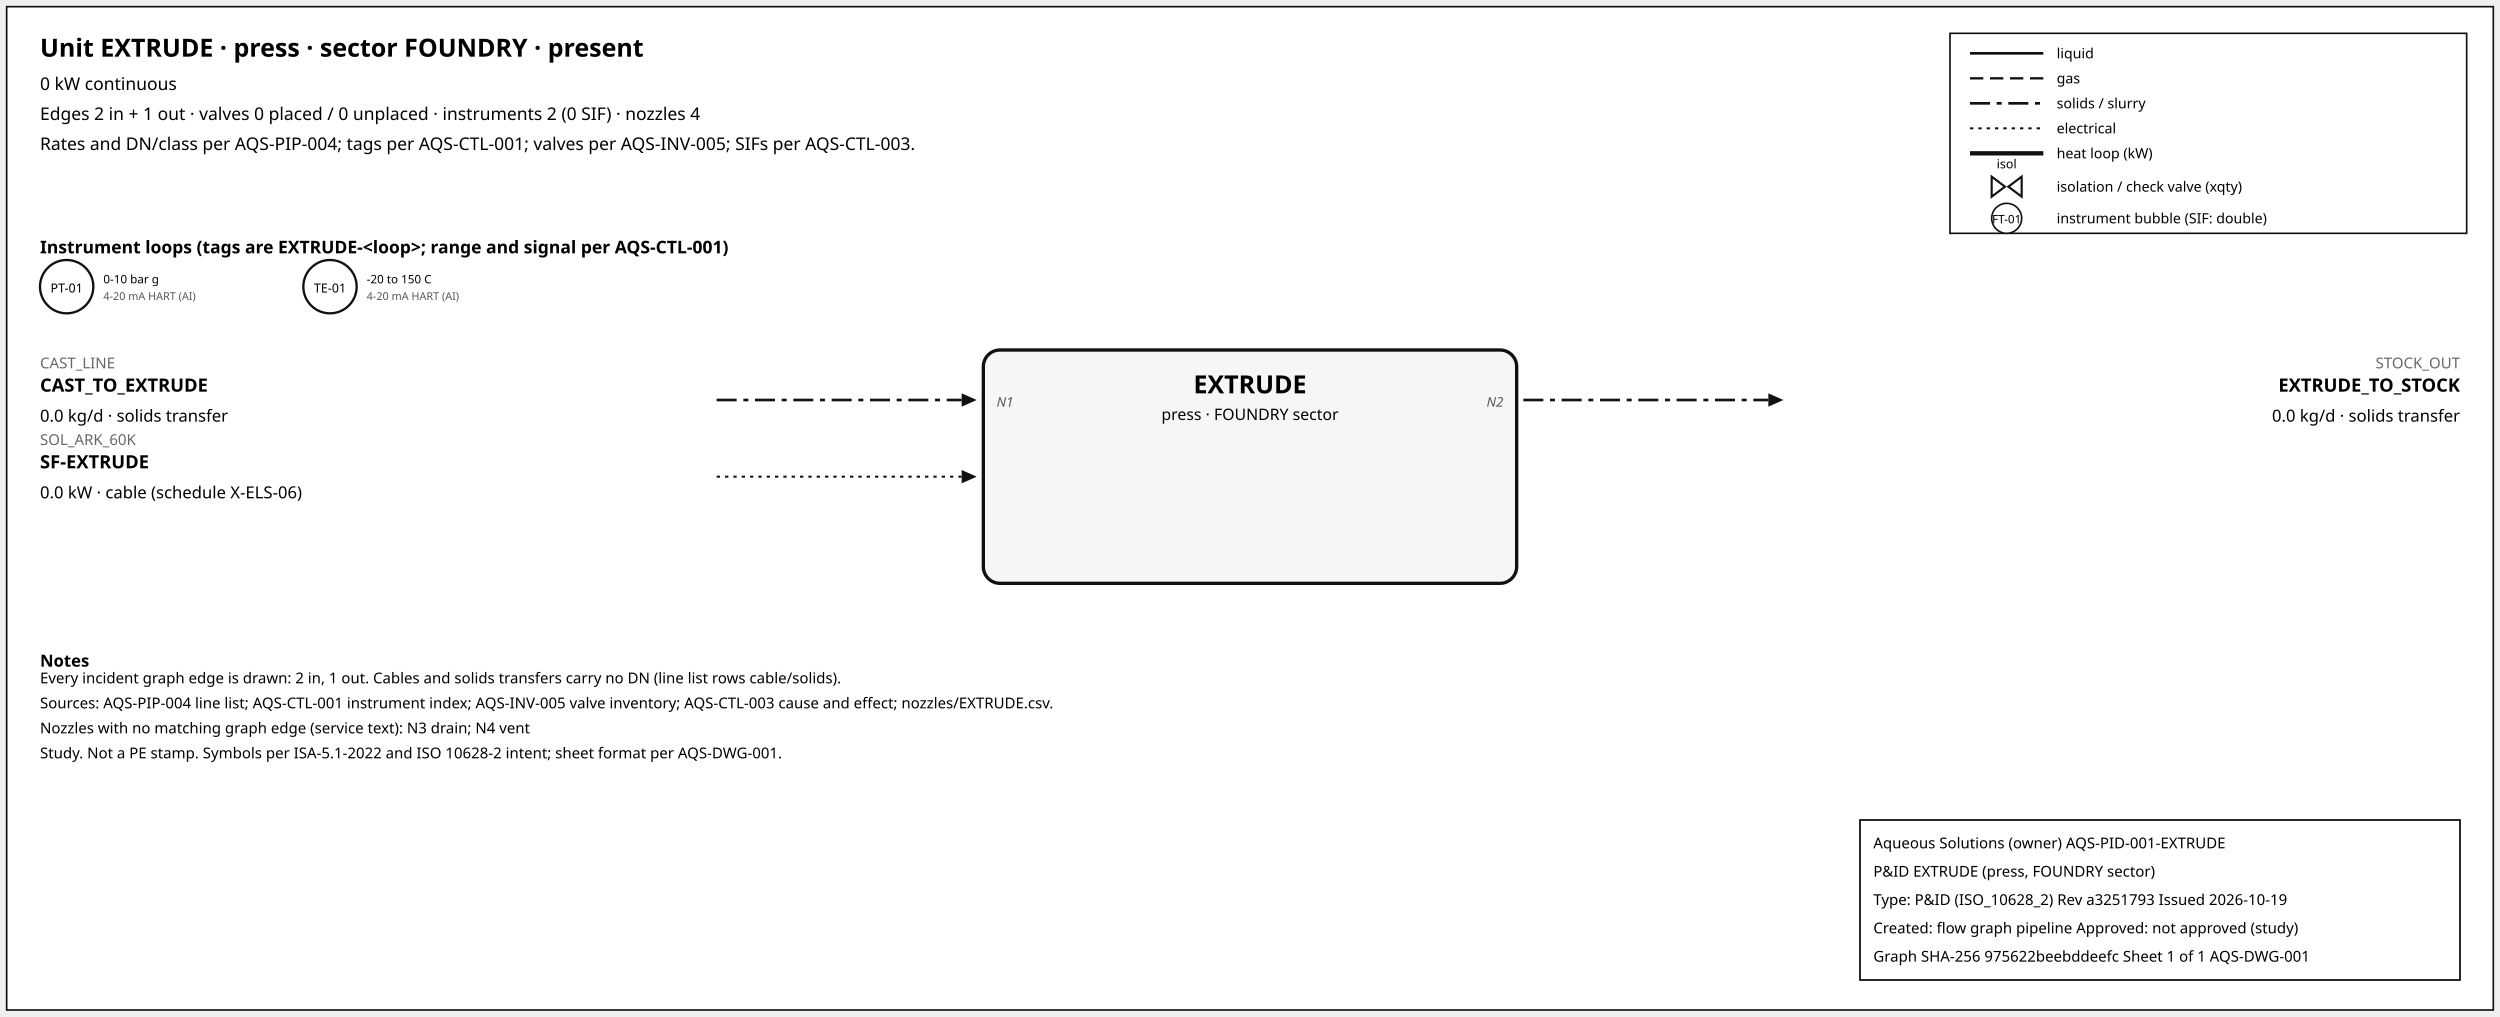
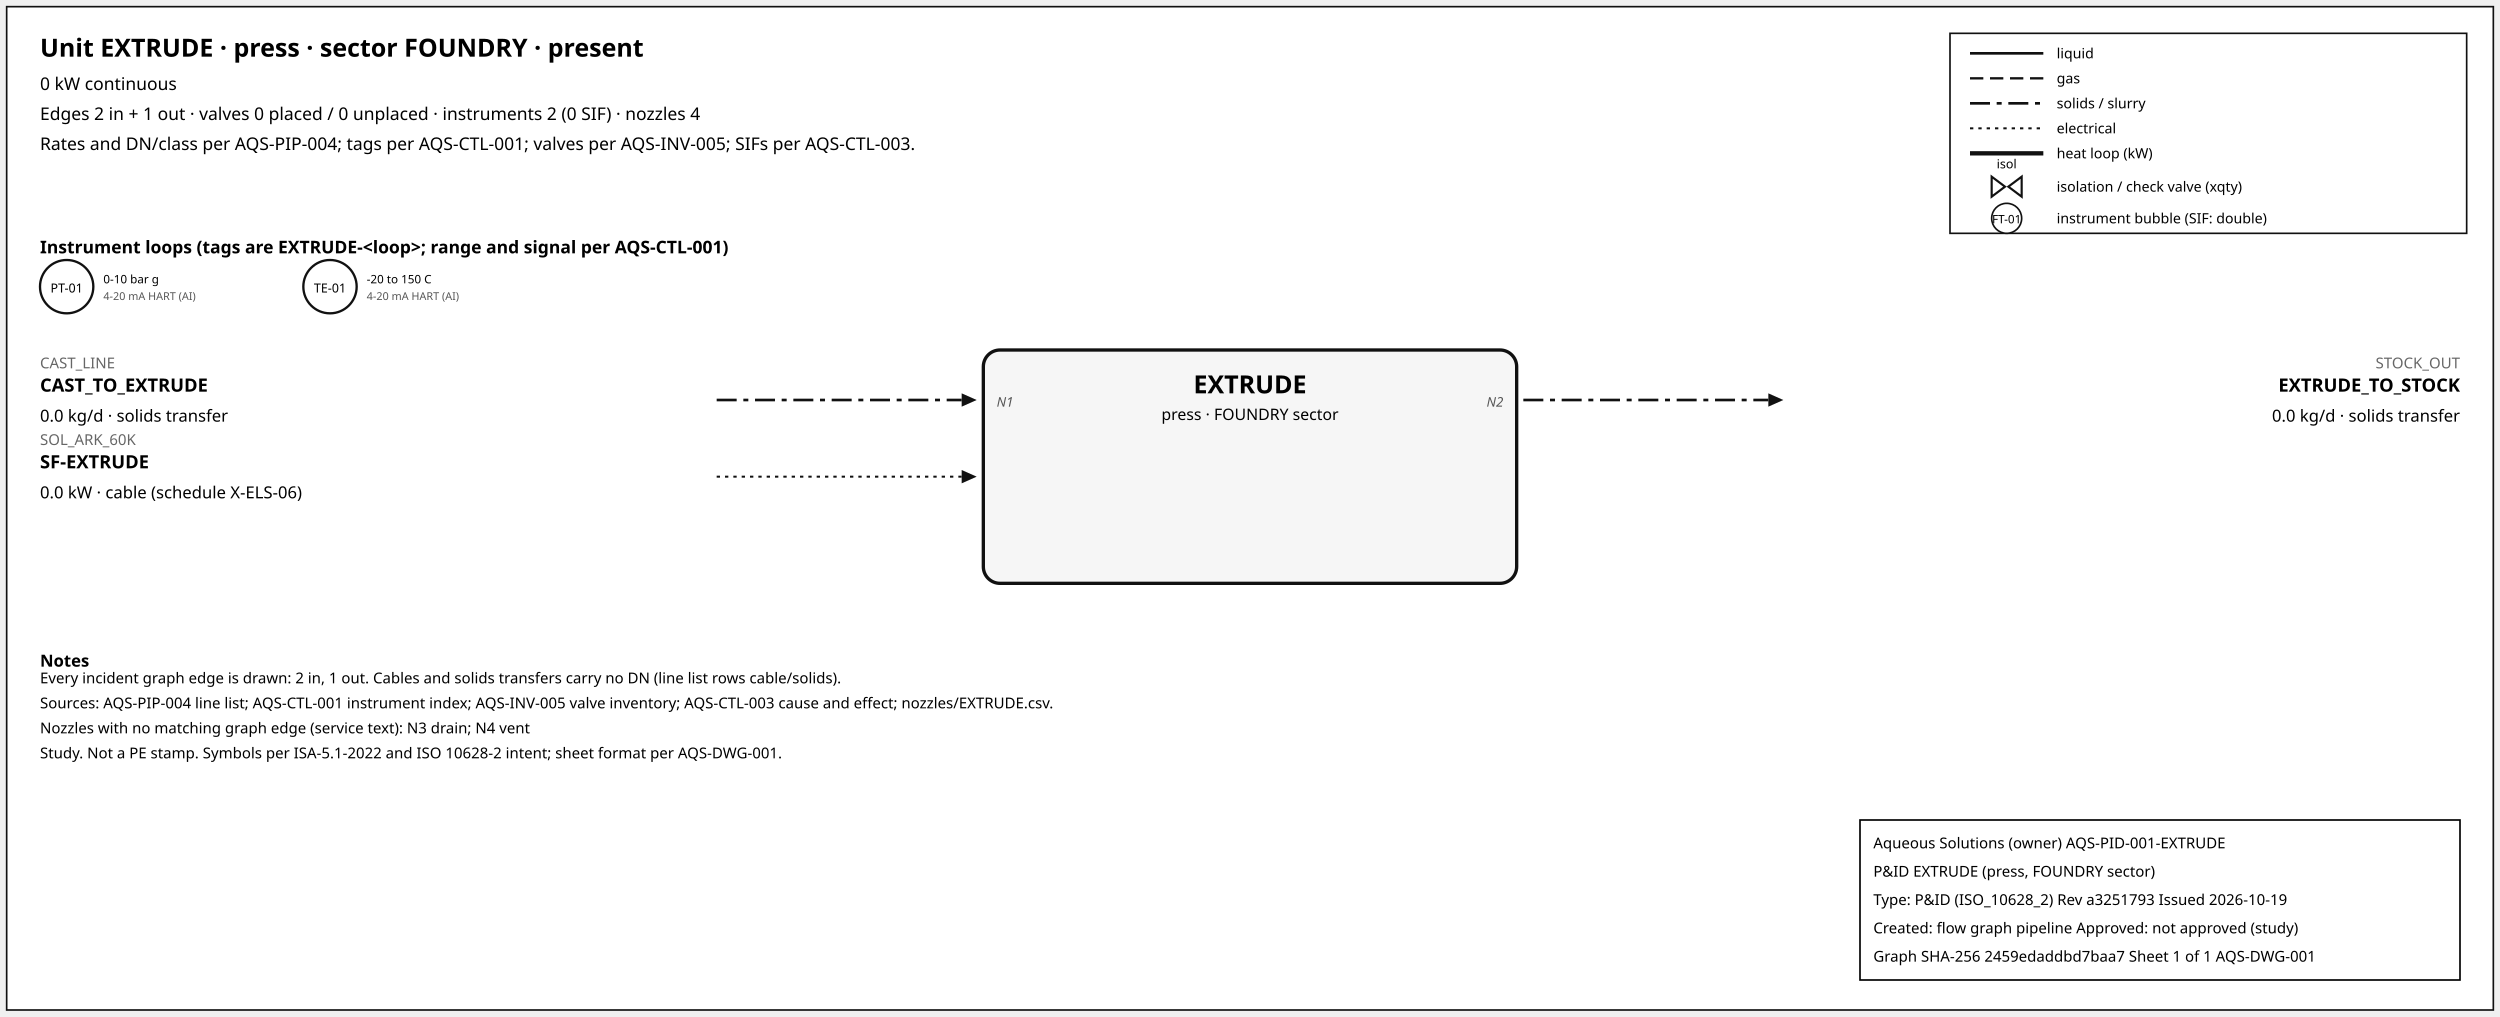
<svg xmlns="http://www.w3.org/2000/svg" width="1500" height="610" font-family="sans-serif">
  <rect x="4" y="4" width="1492" height="602" fill="white" stroke="#111" />
  <text x="24" y="34" font-size="15" font-weight="600">Unit EXTRUDE · press · sector FOUNDRY · present</text>
  <text x="24" y="54" font-size="10.5">0 kW continuous</text>
  <text x="24" y="72" font-size="10.5">Edges 2 in + 1 out · valves 0 placed / 0 unplaced · instruments 2 (0 SIF) · nozzles 4</text>
  <text x="24" y="90" font-size="10.5">Rates and DN/class per AQS-PIP-004; tags per AQS-CTL-001; valves per AQS-INV-005; SIFs per AQS-CTL-003.</text>
  <rect x="1170" y="20" width="310" height="120" fill="white" stroke="#111" />
  <line x1="1182" y1="32" x2="1226" y2="32" stroke="#111" stroke-width="1.6" />
  <text x="1234" y="35" font-size="8.5">liquid</text>
  <line x1="1182" y1="47" x2="1226" y2="47" stroke="#111" stroke-width="1.4" stroke-dasharray="8,4" />
  <text x="1234" y="50" font-size="8.5">gas</text>
  <line x1="1182" y1="62" x2="1226" y2="62" stroke="#111" stroke-width="1.6" stroke-dasharray="12,4,3,4" />
  <text x="1234" y="65" font-size="8.5">solids / slurry</text>
  <line x1="1182" y1="77" x2="1226" y2="77" stroke="#111" stroke-width="1.2" stroke-dasharray="2,3" />
  <text x="1234" y="80" font-size="8.5">electrical</text>
  <line x1="1182" y1="92" x2="1226" y2="92" stroke="#111" stroke-width="2.6" />
  <text x="1234" y="95" font-size="8.5">heat loop (kW)</text>
  <path d="M 1195.0,106 L 1203.0,112 L 1195.0,118 Z M 1213.0,106 L 1205.0,112 L 1213.0,118 Z" fill="white" stroke="#111" stroke-width="1.3" />
  <text x="1204.0" y="101.0" font-size="7.5" text-anchor="middle">isol</text>
  <text x="1234" y="115" font-size="8.5">isolation / check valve (xqty)</text>
  <circle cx="1204" cy="131" r="9" fill="white" stroke="#111" />
  <text x="1204" y="134" font-size="7" text-anchor="middle">FT-01</text>
  <text x="1234" y="134" font-size="8.5">instrument bubble (SIF: double)</text>
  <text x="24" y="152" font-size="10.5" font-weight="600">Instrument loops (tags are EXTRUDE-&lt;loop&gt;; range and signal per AQS-CTL-001)</text>
  <circle cx="40" cy="172" r="16" fill="white" stroke="#111" stroke-width="1.4" />
  <text x="40" y="175.5" font-size="7.5" text-anchor="middle">PT-01</text>
  <text x="62" y="170" font-size="7">0-10 bar g</text>
  <text x="62" y="180" font-size="6.5" fill="#555">4-20 mA HART (AI)</text>
  <circle cx="198" cy="172" r="16" fill="white" stroke="#111" stroke-width="1.4" />
  <text x="198" y="175.5" font-size="7.5" text-anchor="middle">TE-01</text>
  <text x="220" y="170" font-size="7">-20 to 150 C</text>
  <text x="220" y="180" font-size="6.5" fill="#555">4-20 mA HART (AI)</text>
  <rect x="590" y="210" width="320" height="140" rx="10" fill="#f6f6f6" stroke="#111" stroke-width="2" />
  <text x="750.0" y="236" font-size="15" font-weight="700" text-anchor="middle">EXTRUDE</text>
  <text x="750.0" y="252" font-size="9.5" text-anchor="middle">press · FOUNDRY sector</text>
  <line x1="430" y1="240" x2="577" y2="240" stroke="#111" stroke-width="1.6" stroke-dasharray="12,4,3,4" class="edge-in" />
  <polygon points="586,240 577,236 577,244" fill="#111" />
  <text x="24" y="221" font-size="9" fill="#666" text-anchor="start">CAST_LINE</text>
  <text x="24" y="235" font-size="11" font-weight="600" text-anchor="start">CAST_TO_EXTRUDE</text>
  <text x="24" y="253" font-size="10" text-anchor="start">0.0 kg/d · solids transfer</text>
  <text x="598" y="244" font-size="8" font-style="italic" fill="#555" text-anchor="start">N1</text>
  <line x1="430" y1="286" x2="577" y2="286" stroke="#111" stroke-width="1.2" stroke-dasharray="2,3" class="edge-in" />
  <polygon points="586,286 577,282 577,290" fill="#111" />
  <text x="24" y="267" font-size="9" fill="#666" text-anchor="start">SOL_ARK_60K</text>
  <text x="24" y="281" font-size="11" font-weight="600" text-anchor="start">SF-EXTRUDE</text>
  <text x="24" y="299" font-size="10" text-anchor="start">0.0 kW · cable (schedule X-ELS-06)</text>
  <line x1="914" y1="240" x2="1061" y2="240" stroke="#111" stroke-width="1.6" stroke-dasharray="12,4,3,4" class="edge-out" />
  <polygon points="1070,240 1061,236 1061,244" fill="#111" />
  <text x="1476" y="221" font-size="9" fill="#666" text-anchor="end">STOCK_OUT</text>
  <text x="1476" y="235" font-size="11" font-weight="600" text-anchor="end">EXTRUDE_TO_STOCK</text>
  <text x="1476" y="253" font-size="10" text-anchor="end">0.0 kg/d · solids transfer</text>
  <text x="902" y="244" font-size="8" font-style="italic" fill="#555" text-anchor="end">N2</text>
  <text x="24" y="400" font-size="10" font-weight="600">Notes</text>
  <text x="24" y="410" font-size="9">Every incident graph edge is drawn: 2 in, 1 out. Cables and solids transfers carry no DN (line list rows cable/solids).</text>
  <text x="24" y="425" font-size="9">Sources: AQS-PIP-004 line list; AQS-CTL-001 instrument index; AQS-INV-005 valve inventory; AQS-CTL-003 cause and effect; nozzles/EXTRUDE.csv.</text>
  <text x="24" y="440" font-size="9">Nozzles with no matching graph edge (service text): N3 drain; N4 vent</text>
  <text x="24" y="455" font-size="9">Study. Not a PE stamp. Symbols per ISA-5.1-2022 and ISO 10628-2 intent; sheet format per AQS-DWG-001.</text>
  <g id="aqs-title-block">
    <rect x="1116" y="492" width="360" height="96" fill="white" stroke="black" stroke-width="1" />
    <text x="1124" y="509" font-size="9">Aqueous Solutions (owner)   AQS-PID-001-EXTRUDE</text>
    <text x="1124" y="526" font-size="9">P&amp;ID EXTRUDE (press, FOUNDRY sector)</text>
    <text x="1124" y="543" font-size="9">Type: P&amp;ID (ISO_10628_2)   Rev a3251793   Issued 2026-10-19</text>
    <text x="1124" y="560" font-size="9">Created: flow graph pipeline   Approved: not approved (study)</text>
-     <text x="1124" y="577" font-size="9">Graph SHA-256 975622beebddeefc   Sheet 1 of 1   AQS-DWG-001</text>
+     <text x="1124" y="577" font-size="9">Graph SHA-256 2459edaddbd7baa7   Sheet 1 of 1   AQS-DWG-001</text>
  </g>
</svg>
